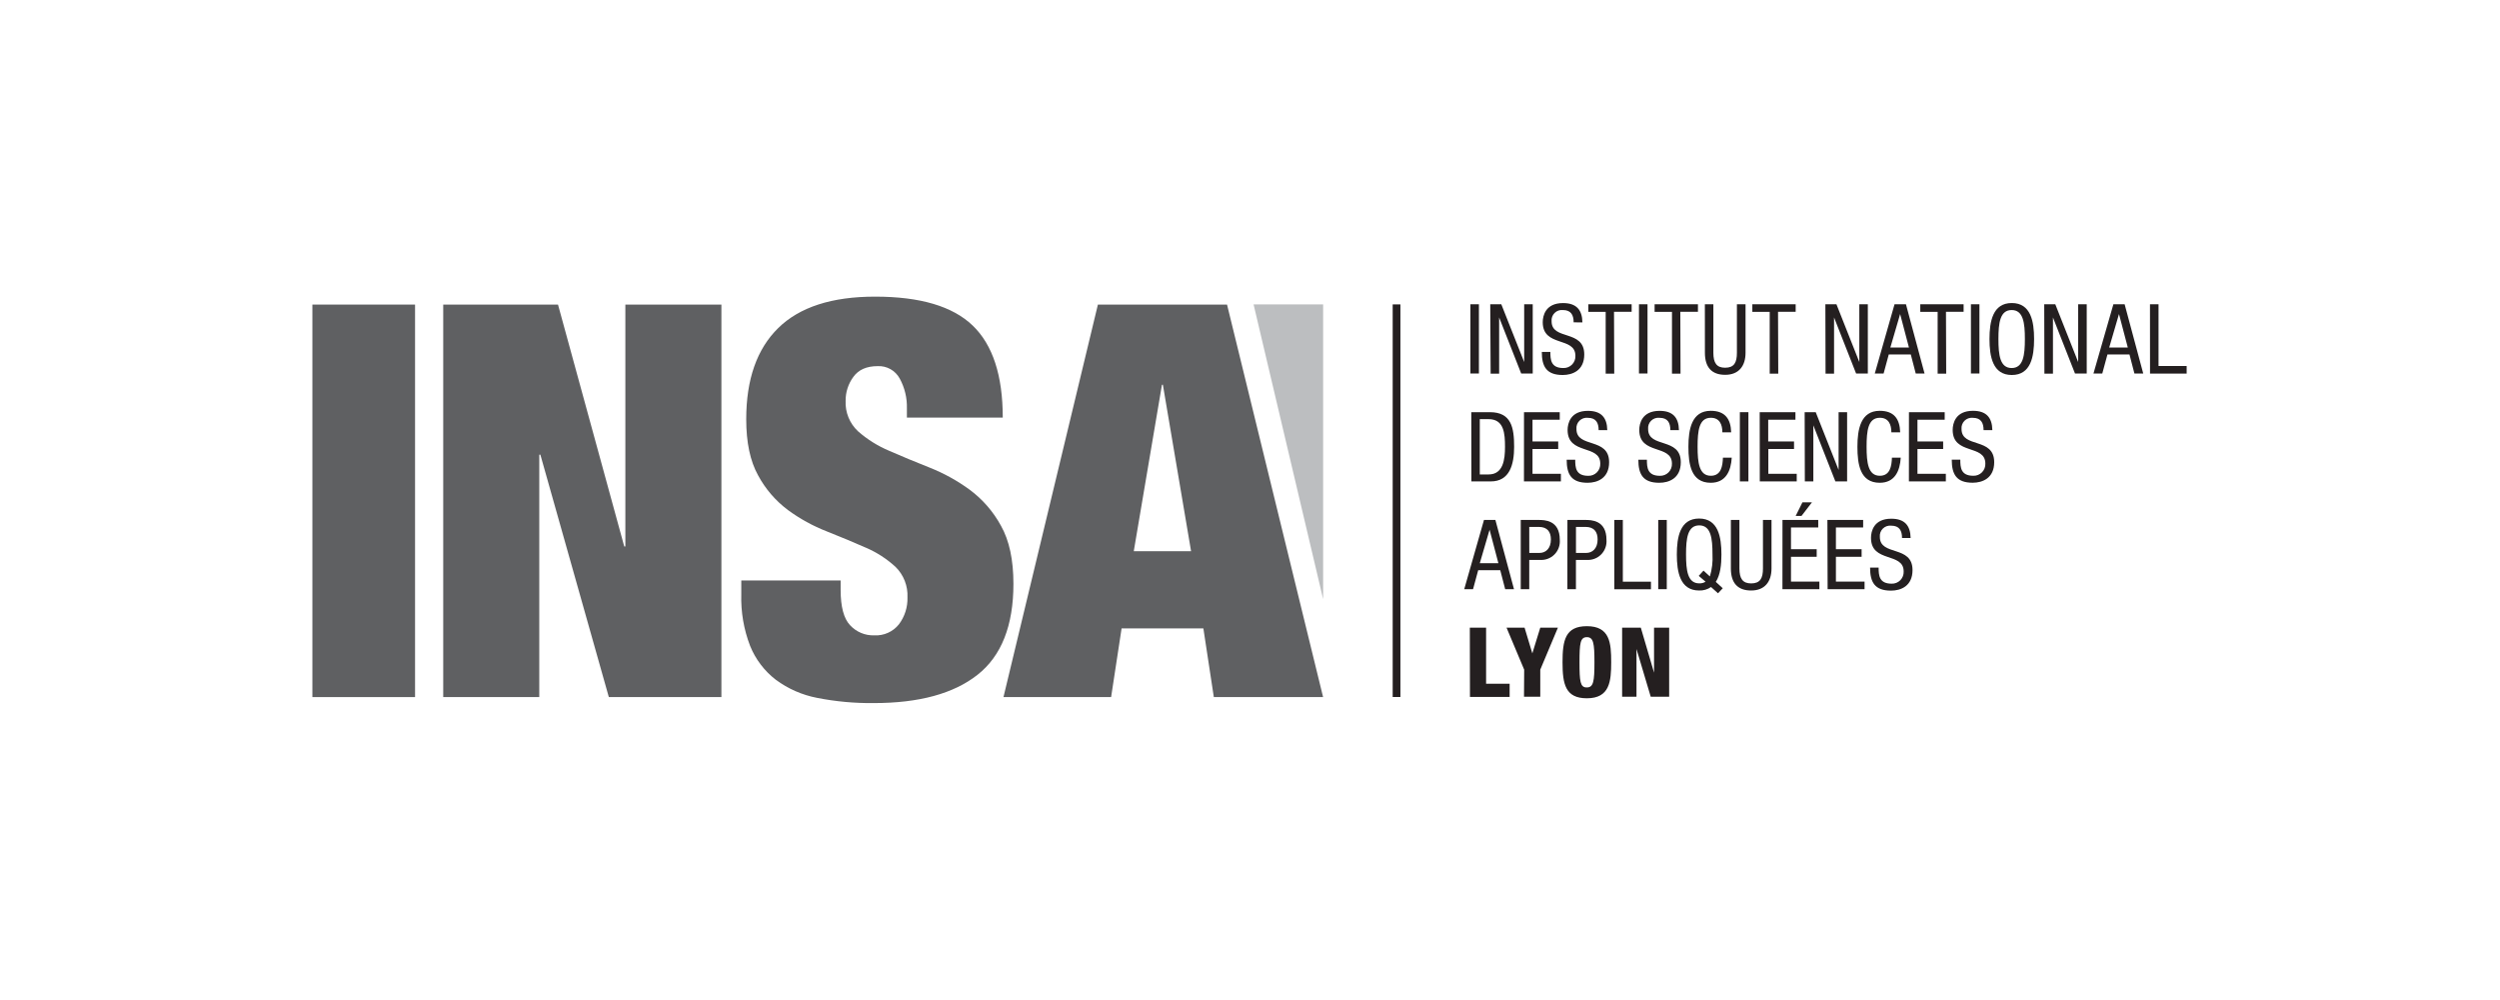
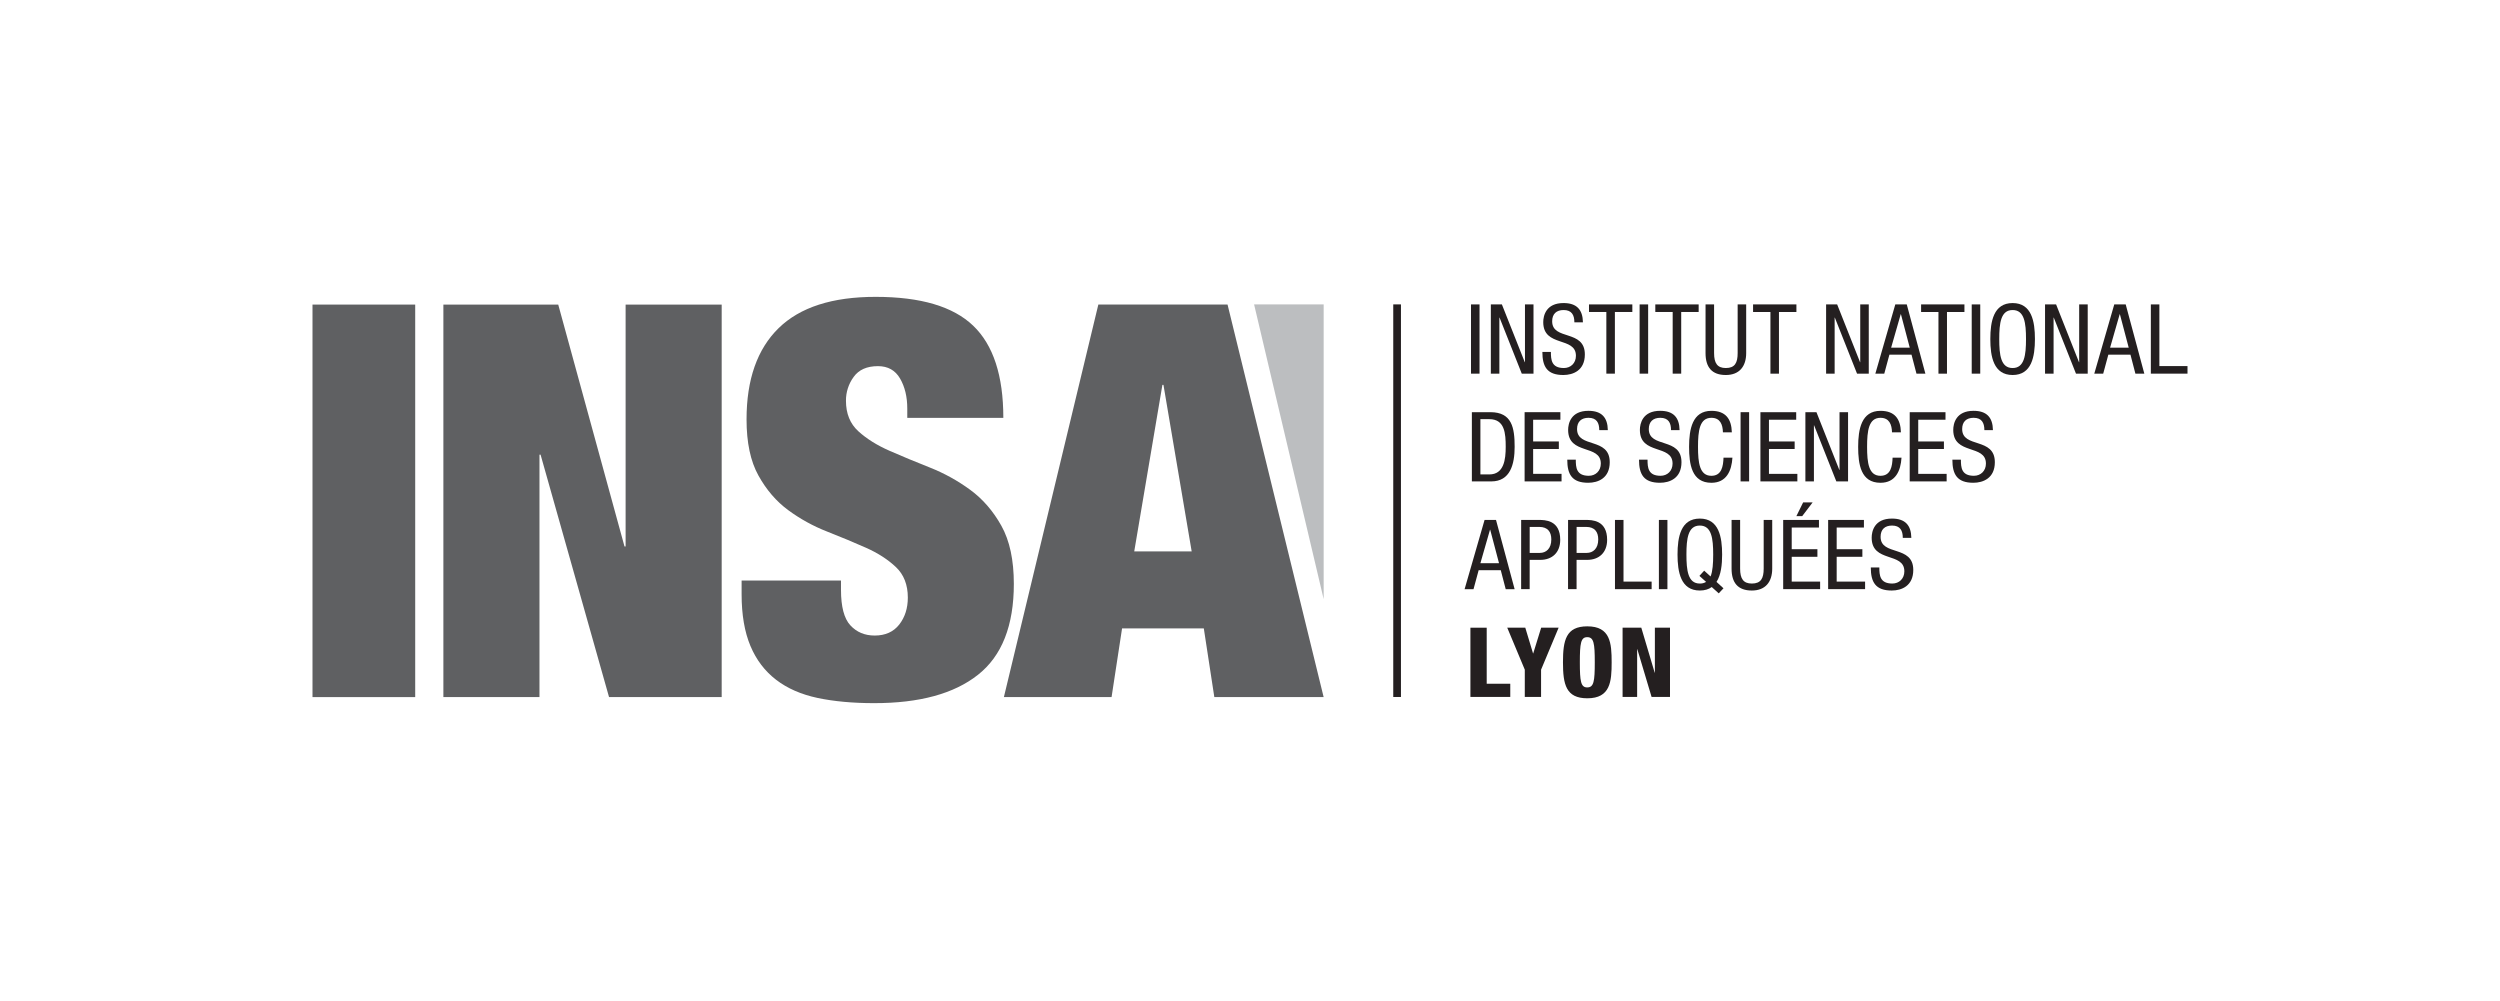
- <svg xmlns="http://www.w3.org/2000/svg" id="Calque_1" data-name="Calque 1" viewBox="0 0 566.93 226.77">
+ <svg xmlns="http://www.w3.org/2000/svg" id="Calque_1" data-name="Calque 1" viewBox="0 0 5669.29 2267.72">
  <defs>
    <style>.cls-1{fill:#241f20;}.cls-2{fill:#5f6062;}.cls-3{fill:#bcbec0;}</style>
  </defs>
-   <path class="cls-1" d="M333.58,69h1.93v15.7h-1.93Z" />
-   <path class="cls-1" d="M338.08,69h2.51l5.19,13.1h0V69h1.94v15.7H345.1l-5-12.71h0V84.73h-1.93Z" />
-   <path class="cls-1" d="M357,73.1c0-1.65-.59-2.79-2.44-2.79A2.33,2.33,0,0,0,352,72.86c0,4.42,7.41,1.78,7.41,7.52,0,3.63-2.66,4.66-4.88,4.66-3.67,0-4.75-1.89-4.75-5.23h1.94c0,1.76.11,3.65,2.95,3.65a2.65,2.65,0,0,0,2.73-2.77c0-4.44-7.41-1.87-7.41-7.63,0-1.45.62-4.33,4.6-4.33,3,0,4.35,1.5,4.4,4.38Z" />
-   <path class="cls-1" d="M366.21,84.73h-1.94v-14h-3.94V69h9.83v1.71h-4Z" />
-   <path class="cls-1" d="M371.82,69h1.94v15.7h-1.94Z" />
-   <path class="cls-1" d="M381.25,84.73h-1.94v-14h-3.94V69h9.83v1.71h-4Z" />
-   <path class="cls-1" d="M386.77,69h1.93v11c0,2.31.75,3.39,2.66,3.39,2.07,0,2.68-1.19,2.68-3.39V69H396v11c0,3-1.54,5-4.62,5s-4.6-1.74-4.6-5Z" />
-   <path class="cls-1" d="M403.42,84.73h-1.94v-14h-3.94V69h9.83v1.71h-4Z" />
-   <path class="cls-1" d="M414.11,69h2.51l5.19,13.1h0V69h1.93v15.7h-2.66l-5-12.71h0V84.73h-1.93Z" />
-   <path class="cls-1" d="M429.8,69h2.59l4.22,15.7h-2l-1.12-4.31h-5l-1.17,4.31h-2Zm-.95,9.81h4.22l-2-7.59h0Z" />
-   <path class="cls-1" d="M441.52,84.73h-1.94v-14h-3.94V69h9.83v1.71h-4Z" />
-   <path class="cls-1" d="M447.13,69h1.93v15.7h-1.93Z" />
-   <path class="cls-1" d="M461.46,76.88c0,4-.73,8.16-5.06,8.16s-5.06-4.2-5.06-8.16.73-8.16,5.06-8.16S461.46,72.92,461.46,76.88Zm-8.09,0c0,3.63.35,6.58,3,6.58s3-2.95,3-6.58-.35-6.57-3-6.57S453.37,73.25,453.37,76.88Z" />
-   <path class="cls-1" d="M463.76,69h2.51l5.19,13.1h0V69h1.94v15.7h-2.66l-5-12.71h0V84.73h-1.94Z" />
-   <path class="cls-1" d="M479.45,69H482l4.22,15.7h-2l-1.12-4.31h-5l-1.17,4.31h-2Zm-.95,9.81h4.22l-2-7.59h0Z" />
-   <path class="cls-1" d="M487.75,69h1.94V83h6.38v1.72h-8.31Z" />
-   <path class="cls-1" d="M333.78,93.47H338c4.88,0,5.5,3.52,5.5,7.85,0,4-1,7.85-5.3,7.85h-4.4Zm1.93,14.12h2c3.34,0,3.72-3.43,3.72-6.25,0-3-.2-6.29-3.72-6.29h-2Z" />
-   <path class="cls-1" d="M345.74,93.47h8.11v1.71h-6.18v4.93h5.83v1.71h-5.83v5.63h6.44v1.72h-8.38Z" />
-   <path class="cls-1" d="M362.67,97.54c0-1.65-.59-2.79-2.44-2.79a2.33,2.33,0,0,0-2.59,2.55c0,4.42,7.41,1.78,7.41,7.52,0,3.63-2.66,4.66-4.88,4.66-3.67,0-4.75-1.89-4.75-5.23h1.94c0,1.76.11,3.65,2.95,3.65a2.64,2.64,0,0,0,2.73-2.77c0-4.44-7.41-1.87-7.41-7.63,0-1.45.62-4.33,4.6-4.33,3,0,4.35,1.5,4.4,4.38Z" />
-   <path class="cls-1" d="M378.94,97.54c0-1.65-.59-2.79-2.44-2.79a2.33,2.33,0,0,0-2.6,2.55c0,4.42,7.41,1.78,7.41,7.52,0,3.63-2.66,4.66-4.88,4.66-3.67,0-4.75-1.89-4.75-5.23h1.94c0,1.76.11,3.65,2.95,3.65a2.65,2.65,0,0,0,2.73-2.77c0-4.44-7.41-1.87-7.41-7.63,0-1.45.62-4.33,4.6-4.33,3,0,4.35,1.5,4.4,4.38Z" />
-   <path class="cls-1" d="M392.87,103.78c-.18,3-1.34,5.7-4.77,5.7-4.46,0-5.06-4.2-5.06-8.16s.73-8.16,5.06-8.16c3.21,0,4.55,1.8,4.64,4.88h-2c0-1.78-.62-3.3-2.62-3.3-2.68,0-3,2.95-3,6.57s.35,6.58,3,6.58c2.35,0,2.68-2.2,2.75-4.11Z" />
-   <path class="cls-1" d="M394.71,93.47h1.94v15.7h-1.94Z" />
-   <path class="cls-1" d="M399.21,93.47h8.11v1.71h-6.18v4.93H407v1.71h-5.83v5.63h6.44v1.72h-8.38Z" />
-   <path class="cls-1" d="M409.41,93.47h2.51l5.19,13.1h0V93.47h1.93v15.7h-2.66l-5-12.71h0v12.71h-1.93Z" />
-   <path class="cls-1" d="M431.21,103.78c-.18,3-1.34,5.7-4.77,5.7-4.46,0-5.06-4.2-5.06-8.16s.73-8.16,5.06-8.16c3.21,0,4.55,1.8,4.64,4.88h-2c0-1.78-.62-3.3-2.62-3.3-2.68,0-3,2.95-3,6.57s.35,6.58,3,6.58c2.35,0,2.68-2.2,2.75-4.11Z" />
-   <path class="cls-1" d="M433.07,93.47h8.11v1.71H435v4.93h5.83v1.71H435v5.63h6.44v1.72h-8.38Z" />
-   <path class="cls-1" d="M450,97.54c0-1.65-.59-2.79-2.44-2.79A2.33,2.33,0,0,0,445,97.29c0,4.42,7.41,1.78,7.41,7.52,0,3.63-2.66,4.66-4.88,4.66-3.67,0-4.75-1.89-4.75-5.23h1.94c0,1.76.11,3.65,2.95,3.65a2.64,2.64,0,0,0,2.73-2.77c0-4.44-7.41-1.87-7.41-7.63,0-1.45.62-4.33,4.6-4.33,3,0,4.35,1.5,4.4,4.38Z" />
-   <path class="cls-1" d="M336.66,117.91h2.59l4.22,15.7h-2l-1.12-4.31h-5l-1.17,4.31h-2Zm-.95,9.81h4.22l-2-7.59h0Z" />
-   <path class="cls-1" d="M345,117.91h4c1.36,0,4.86,0,4.86,4.51a4.22,4.22,0,0,1-4.53,4.55h-2.4v6.64H345Zm1.94,7.48h2.31c1.41,0,2.59-1,2.59-3.06,0-1.72-.81-2.84-2.73-2.84h-2.18Z" />
-   <path class="cls-1" d="M355.59,117.91h4c1.36,0,4.86,0,4.86,4.51a4.22,4.22,0,0,1-4.53,4.55h-2.4v6.64h-1.94Zm1.94,7.48h2.31c1.41,0,2.6-1,2.6-3.06,0-1.72-.81-2.84-2.73-2.84h-2.18Z" />
-   <path class="cls-1" d="M366.23,117.91h1.93v14h6.38v1.72h-8.31Z" />
-   <path class="cls-1" d="M376.19,117.91h1.94v15.7h-1.94Z" />
-   <path class="cls-1" d="M388.17,133.12a4.44,4.44,0,0,1-2.7.79c-4.33,0-5.06-4.2-5.06-8.16s.73-8.16,5.06-8.16,5.06,4.2,5.06,8.16c0,2.26-.24,4.62-1.28,6.2l1.58,1.45-1.08,1.14Zm-2.79-2.53,1.08-1.19,1.45,1.32a14.4,14.4,0,0,0,.59-5c0-3.63-.35-6.58-3-6.58s-3,2.95-3,6.58.35,6.57,3,6.57a2.6,2.6,0,0,0,1.43-.37Z" />
-   <path class="cls-1" d="M392.67,117.91h1.94v11c0,2.31.75,3.39,2.66,3.39,2.07,0,2.68-1.19,2.68-3.39v-11h1.94v11c0,3-1.54,5-4.62,5s-4.6-1.74-4.6-5Z" />
-   <path class="cls-1" d="M404.38,117.91h8.11v1.71h-6.18v4.93h5.83v1.71h-5.83v5.63h6.44v1.72h-8.38Zm4.53-4h2.16L408.69,117h-1.32Z" />
-   <path class="cls-1" d="M414.57,117.91h8.11v1.71h-6.18v4.93h5.83v1.71h-5.83v5.63H423v1.72h-8.38Z" />
-   <path class="cls-1" d="M431.5,122c0-1.65-.59-2.79-2.44-2.79a2.33,2.33,0,0,0-2.59,2.55c0,4.42,7.41,1.78,7.41,7.52,0,3.63-2.66,4.66-4.88,4.66-3.67,0-4.75-1.89-4.75-5.23h1.94c0,1.76.11,3.65,2.95,3.65a2.64,2.64,0,0,0,2.73-2.77c0-4.44-7.41-1.87-7.41-7.63,0-1.45.62-4.33,4.59-4.33,3,0,4.35,1.5,4.4,4.38Z" />
-   <path class="cls-1" d="M333.45,142.34h3.69v12.71h5.34v3h-9Z" />
-   <path class="cls-1" d="M345.78,151.86l-4-9.52h4.09l1.76,5.83h0l1.8-5.83h4l-4,9.52V158h-3.69Z" />
-   <path class="cls-1" d="M360,158.35c-4.86,0-5.52-3.17-5.52-8.16S355.1,142,360,142c5.23,0,5.52,3.8,5.52,8.16S365.19,158.35,360,158.35Zm0-2.46c1.5,0,1.72-1.38,1.72-5.7s-.22-5.7-1.72-5.7-1.67,1.39-1.67,5.7S358.49,155.89,359.94,155.89Z" />
-   <path class="cls-1" d="M368,142.34h4.24l3,10.2h0v-10.2h3.43V158h-4.18l-3.23-10.82h0V158H368Z" />
-   <rect class="cls-1" x="315.95" y="69.03" width="1.75" height="89.03" />
-   <rect class="cls-2" x="70.87" y="69.07" width="23.29" height="89.01" />
-   <polygon class="cls-2" points="126.59 69.07 141.62 123.92 141.87 123.92 141.87 69.07 163.66 69.07 163.66 158.08 138.12 158.08 122.59 103.11 122.34 103.11 122.34 158.08 100.55 158.08 100.55 69.07 126.59 69.07" />
-   <path class="cls-2" d="M205.74,92.63a13.33,13.33,0,0,0-1.63-6.79,5.39,5.39,0,0,0-5-2.81q-3.76,0-5.51,2.43a9,9,0,0,0-1.76,5.43,8.88,8.88,0,0,0,2.82,6.92,26,26,0,0,0,7.07,4.42q4.26,1.87,9.15,3.8a41,41,0,0,1,9.14,5.05,25.08,25.08,0,0,1,7.07,8.16q2.82,5,2.82,13.15,0,14.21-8.14,20.63t-23.55,6.42a62.58,62.58,0,0,1-12.84-1.18,23.06,23.06,0,0,1-9.39-4.12,18.42,18.42,0,0,1-5.82-7.67,30.13,30.13,0,0,1-2-11.71v-3.12h22.54v2.13q0,5.74,2.13,8a7.15,7.15,0,0,0,5.51,2.31,6.67,6.67,0,0,0,5.58-2.5,9.66,9.66,0,0,0,1.94-6.11,9.09,9.09,0,0,0-2.7-6.91,23.75,23.75,0,0,0-6.76-4.37q-4.08-1.8-8.83-3.68a38.64,38.64,0,0,1-8.84-4.86,24,24,0,0,1-6.76-7.86c-1.8-3.23-2.69-7.48-2.69-12.71q0-13.58,7.27-20.7t22-7.11q15.27,0,22.1,6.55t6.83,20.88H205.74Z" />
-   <path class="cls-2" d="M278.37,69.07l21.79,89H275.37L273,142.5H254.45l-2.38,15.58H227.65l21.42-89ZM263.6,87.27,257.21,125h13l-6.4-37.77Z" />
-   <polygon class="cls-3" points="284.39 69.03 300.17 69.03 300.17 135.87 284.39 69.03" />
+   <path class="cls-1" d="M3335.8,690.33h19.35v157H3335.8Z" />
+   <path class="cls-1" d="M3380.8,690.33h25.06l51.9,131h.44v-131h19.35v157h-26.61l-50.36-127.1h-.43v127.1H3380.8Z" />
+   <path class="cls-1" d="M3570.24,731c0-16.49-5.94-27.93-24.41-27.93-16.27,0-25.95,8.79-25.95,25.51,0,44.2,74.1,17.81,74.1,75.2,0,36.28-26.61,46.62-48.82,46.62-36.71,0-47.5-18.91-47.5-52.33H3517c0,17.59,1.1,36.5,29.47,36.5,15.4,0,27.28-11,27.28-27.71,0-44.41-74.11-18.69-74.11-76.3,0-14.51,6.15-43.32,46-43.32,29.9,0,43.53,15,44,43.76Z" />
+   <path class="cls-1" d="M3662.1,847.33h-19.35V707.47h-39.36V690.33h98.29v17.14H3662.1Z" />
+   <path class="cls-1" d="M3718.17,690.33h19.35v157h-19.35Z" />
+   <path class="cls-1" d="M3812.5,847.33h-19.35V707.47h-39.37V690.33h98.29v17.14H3812.5Z" />
+   <path class="cls-1" d="M3867.71,690.33h19.35V800.71c0,23.09,7.48,33.87,26.61,33.87,20.66,0,26.83-11.88,26.83-33.87V690.33h19.35V800.71c0,30.12-15.39,49.7-46.17,49.7-31.44,0-46-17.37-46-49.7Z" />
+   <path class="cls-1" d="M4034.19,847.33h-19.36V707.47h-39.37V690.33h98.29v17.14h-39.57Z" />
+   <path class="cls-1" d="M4141.08,690.33h25.07l51.9,131h.44v-131h19.35v157h-26.6l-50.35-127.1h-.45v127.1h-19.35Z" />
+   <path class="cls-1" d="M4298,690.33H4324l42.22,157H4346l-11.22-43.1h-50.13L4273,847.33h-20.23Zm-9.45,98.07h42.22l-20-75.86h-.44Z" />
+   <path class="cls-1" d="M4415.22,847.33h-19.36V707.47h-39.36V690.33h98.29v17.14h-39.58Z" />
+   <path class="cls-1" d="M4471.29,690.33h19.35v157h-19.35Z" />
+   <path class="cls-1" d="M4614.64,768.83c0,39.58-7.26,81.58-50.58,81.58s-50.58-42-50.58-81.58,7.26-81.58,50.58-81.58S4614.64,729.25,4614.64,768.83Zm-80.93,0c0,36.28,3.52,65.75,30.35,65.75s30.35-29.47,30.35-65.75-3.53-65.75-30.35-65.75S4533.72,732.55,4533.72,768.83Z" />
+   <path class="cls-1" d="M4637.57,690.33h25.08l51.9,131h.43v-131h19.36v157h-26.61l-50.35-127.1h-.44v127.1h-19.36Z" />
+   <path class="cls-1" d="M4794.55,690.33h25.94l42.23,157h-20.23l-11.23-43.1h-50.13l-11.66,43.1h-20.23Zm-9.46,98.07h42.22l-20-75.86h-.44Z" />
+   <path class="cls-1" d="M4877.5,690.33h19.36V830.17h63.77v17.15H4877.5Z" />
+   <path class="cls-1" d="M3337.78,934.7h42c48.82,0,55,35.18,55,78.5,0,39.59-9.89,78.5-53,78.5h-44Zm19.35,141.17h20.24c33.42,0,37.16-34.31,37.16-62.45,0-30.35-2-62.89-37.16-62.89h-20.24Z" />
+   <path class="cls-1" d="M3457.38,934.7h81.14v17.15h-61.79v49.25H3535v17.15h-58.27v56.29h64.42v17.15h-83.77Z" />
+   <path class="cls-1" d="M3626.67,975.38c0-16.49-5.93-27.93-24.41-27.93-16.27,0-25.94,8.79-25.94,25.51,0,44.2,74.11,17.81,74.11,75.2,0,36.28-26.61,46.62-48.82,46.62-36.72,0-47.5-18.91-47.5-52.33h19.35c0,17.59,1.09,36.5,29.47,36.5,15.38,0,27.26-11,27.26-27.71,0-44.41-74.1-18.69-74.1-76.3,0-14.51,6.15-43.32,46-43.32,29.91,0,43.55,15,44,43.76Z" />
+   <path class="cls-1" d="M3789.42,975.38c0-16.49-5.94-27.93-24.41-27.93-16.28,0-26,8.79-26,25.51,0,44.2,74.11,17.81,74.11,75.2,0,36.28-26.61,46.62-48.82,46.62-36.71,0-47.5-18.91-47.5-52.33h19.35c0,17.59,1.1,36.5,29.47,36.5,15.4,0,27.28-11,27.28-27.71,0-44.41-74.11-18.69-74.11-76.3,0-14.51,6.16-43.32,46-43.32,29.91,0,43.53,15,44,43.76Z" />
+   <path class="cls-1" d="M3928.66,1037.82c-1.76,29.68-13.42,57-47.71,57-44.65,0-50.58-42-50.58-81.58s7.26-81.58,50.58-81.58c32.1,0,45.52,18,46.39,48.82h-20.22c-.46-17.82-6.17-33-26.17-33-26.83,0-30.35,29.47-30.35,65.75s3.52,65.75,30.35,65.75c23.53,0,26.83-22,27.48-41.12Z" />
+   <path class="cls-1" d="M3947.14,934.7h19.36v157h-19.36Z" />
+   <path class="cls-1" d="M3992.14,934.7h81.14v17.15h-61.8v49.25h58.28v17.15h-58.28v56.29h64.43v17.15h-83.78Z" />
+   <path class="cls-1" d="M4094.11,934.7h25.07l51.89,131h.45v-131h19.35v157h-26.61L4113.9,964.6h-.45v127.1h-19.35Z" />
+   <path class="cls-1" d="M4312.08,1037.82c-1.77,29.68-13.41,57-47.72,57-44.64,0-50.58-42-50.58-81.58s7.27-81.58,50.58-81.58c32.1,0,45.52,18,46.41,48.82h-20.24c-.43-17.82-6.15-33-26.16-33-26.83,0-30.34,29.47-30.34,65.75s3.52,65.75,30.34,65.75c23.54,0,26.83-22,27.49-41.12Z" />
+   <path class="cls-1" d="M4330.69,934.7h81.14v17.15H4350v49.25h58.28v17.15H4350v56.29h64.43v17.15h-83.78Z" />
+   <path class="cls-1" d="M4500,975.38c0-16.49-5.95-27.93-24.41-27.93-16.27,0-25.95,8.79-25.95,25.51,0,44.2,74.1,17.81,74.1,75.2,0,36.28-26.61,46.62-48.81,46.62-36.72,0-47.5-18.91-47.5-52.33h19.36c0,17.59,1.09,36.5,29.45,36.5,15.4,0,27.28-11,27.28-27.71,0-44.41-74.1-18.69-74.1-76.3,0-14.51,6.15-43.32,46-43.32,29.9,0,43.54,15,44,43.76Z" />
+   <path class="cls-1" d="M3366.58,1179.07h25.95l42.22,157h-20.23L3403.3,1293h-50.13l-11.66,43.1h-20.23Zm-9.46,98.07h42.22l-20-75.86h-.45Z" />
+   <path class="cls-1" d="M3449.55,1179.07h40c13.64,0,48.6,0,48.6,45.07,0,29.25-18.7,45.51-45.3,45.51h-24v66.41h-19.35Zm19.35,74.76H3492c14.08,0,25.94-9.67,25.94-30.56,0-17.15-8.13-28.36-27.26-28.36H3468.9Z" />
+   <path class="cls-1" d="M3555.92,1179.07h40c13.64,0,48.6,0,48.6,45.07,0,29.25-18.69,45.51-45.3,45.51h-24v66.41h-19.35Zm19.35,74.76h23.09c14.07,0,26-9.67,26-30.56,0-17.15-8.14-28.36-27.26-28.36h-21.78Z" />
+   <path class="cls-1" d="M3662.3,1179.07h19.35v139.84h63.77v17.15H3662.3Z" />
+   <path class="cls-1" d="M3761.9,1179.07h19.35v157H3761.9Z" />
+   <path class="cls-1" d="M3881.73,1331.23c-6.82,5.06-15.83,7.92-27,7.92-43.33,0-50.58-42-50.58-81.58s7.26-81.58,50.58-81.58,50.57,42,50.57,81.58c0,22.64-2.41,46.17-12.75,62l15.83,14.52-10.77,11.44Zm-27.93-25.28,10.77-11.88,14.52,13.19c4.83-11.87,5.94-29.68,5.94-49.69,0-36.28-3.52-65.75-30.34-65.75s-30.35,29.47-30.35,65.75,3.52,65.75,30.35,65.75a26,26,0,0,0,14.29-3.74Z" />
+   <path class="cls-1" d="M3926.74,1179.07h19.36v110.38c0,23.09,7.47,33.87,26.6,33.87,20.67,0,26.83-11.88,26.83-33.87V1179.07h19.36v110.38c0,30.12-15.39,49.7-46.18,49.7-31.45,0-46-17.37-46-49.7Z" />
+   <path class="cls-1" d="M4043.75,1179.07h81.13v17.15H4063.1v49.25h58.27v17.15H4063.1v56.29h64.43v17.15h-83.78Zm45.29-39.81h21.55l-23.75,31.23h-13.19Z" />
+   <path class="cls-1" d="M4145.71,1179.07h81.14v17.15h-61.79v49.25h58.27v17.15h-58.27v56.29h64.43v17.15h-83.79Z" />
+   <path class="cls-1" d="M4315,1219.75c0-16.49-5.93-27.93-24.39-27.93-16.28,0-25.95,8.79-25.95,25.51,0,44.19,74.1,17.81,74.1,75.2,0,36.29-26.6,46.62-48.82,46.62-36.73,0-47.5-18.91-47.5-52.33h19.36c0,17.59,1.1,36.5,29.46,36.5,15.4,0,27.27-11,27.27-27.71,0-44.41-74.1-18.69-74.1-76.3,0-14.51,6.16-43.32,45.95-43.32,29.91,0,43.55,15,44,43.76Z" />
+   <path class="cls-1" d="M3334.48,1423.44h36.94v127.09h53.44v29.91h-90.38Z" />
+   <path class="cls-1" d="M3457.81,1518.66l-39.8-95.22h40.9l17.59,58.27h.43l18-58.27h39.58l-39.8,95.22v61.79h-36.94Z" />
+   <path class="cls-1" d="M3599.57,1583.52c-48.59,0-55.19-31.66-55.19-81.58s6.6-81.58,55.19-81.58c52.34,0,55.2,38,55.2,81.58S3651.91,1583.52,3599.57,1583.52Zm-.22-24.63c15,0,17.15-13.85,17.15-57s-2.2-57-17.15-57c-14.51,0-16.71,13.86-16.71,57S3584.85,1558.89,3599.35,1558.89Z" />
+   <path class="cls-1" d="M3679.56,1423.44H3722l30.35,102h.44v-102h34.3v157h-41.77L3713,1472.25h-.44v108.19h-33Z" />
+   <rect class="cls-1" x="3159.5" y="690.28" width="17.46" height="890.29" />
+   <rect class="cls-2" x="708.66" y="690.7" width="232.9" height="890.12" />
+   <polygon class="cls-2" points="1265.91 690.7 1416.2 1239.23 1418.71 1239.23 1418.71 690.7 1636.58 690.7 1636.58 1580.81 1381.14 1580.81 1225.87 1031.08 1223.37 1031.08 1223.37 1580.81 1005.46 1580.81 1005.46 690.7 1265.91 690.7" />
+   <path class="cls-2" d="M2057.44,926.29c0-26.57-5.52-49.24-16.35-67.9s-27.58-28.08-50.05-28.08q-37.63,0-55.09,24.32a90,90,0,0,0-17.55,54.25q0,43.57,28.16,69.16t70.71,44.23q42.63,18.7,91.48,38a410.44,410.44,0,0,1,91.42,50.53q42.55,31.15,70.73,81.62T2299.1,1324q0,142.13-81.38,206.31-81.47,64.35-235.48,64.22-72.63,0-128.4-11.83c-37.09-7.91-68.46-21.62-93.88-41.18s-44.91-45-58.2-76.71-20-70.63-20-117.15v-31.23h225.37v21.27q0,57.43,21.28,80.41c14.23,15.43,32.55,23.13,55.11,23.13,24.25,0,42.71-8.39,55.77-25,12.89-16.61,19.41-36.91,19.41-61.13,0-29-9.06-52.14-27-69.12s-40.48-31.63-67.58-43.7-56.57-24.31-88.26-36.78a386.41,386.41,0,0,1-88.37-48.59q-40.7-30-67.6-78.62c-18-32.31-26.93-74.78-26.93-127.1q0-135.85,72.67-207T1986,673.19q152.72,0,221,65.5t68.27,208.85H2057.44Z" />
+   <path class="cls-2" d="M2783.74,690.66l217.9,890.15h-247.9L2729.89,1425H2544.54l-23.81,155.78h-244.2l214.19-890.15ZM2636,872.71l-63.87,377.69h130.25l-64-377.69Z" />
+   <polygon class="cls-3" points="2843.91 690.27 3001.7 690.27 3001.7 1358.7 2843.91 690.27" />
</svg>
